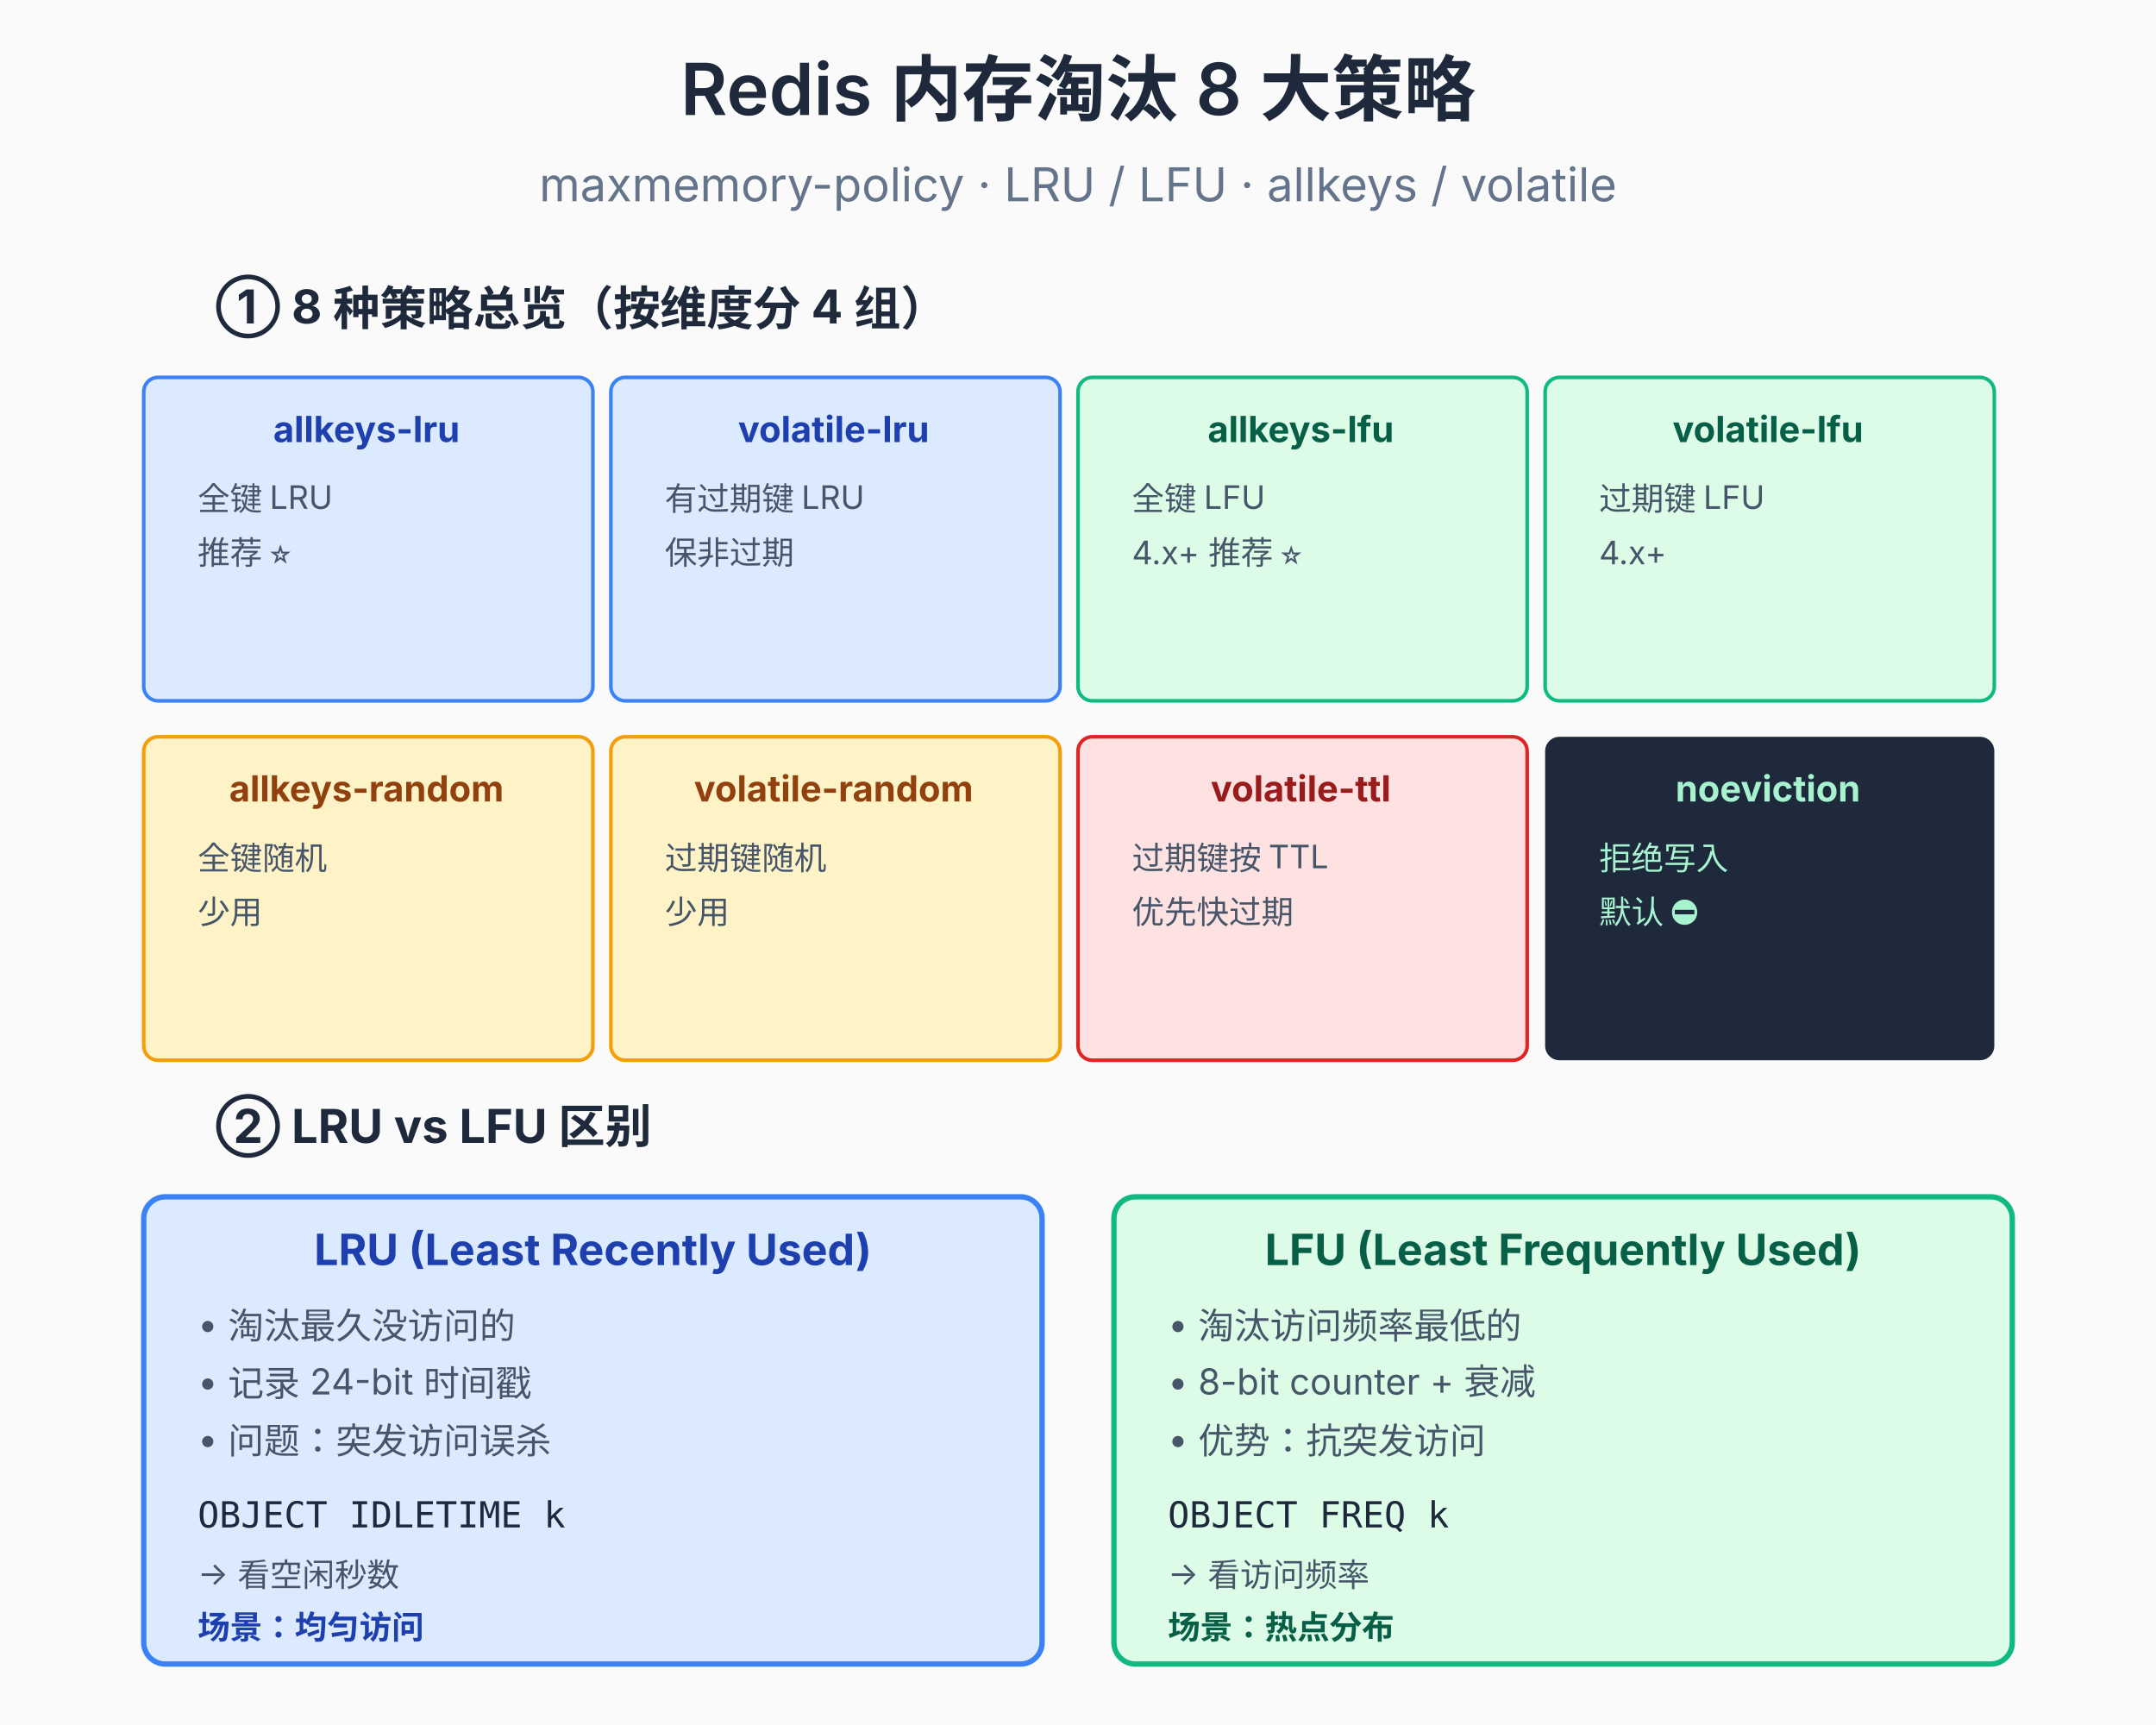
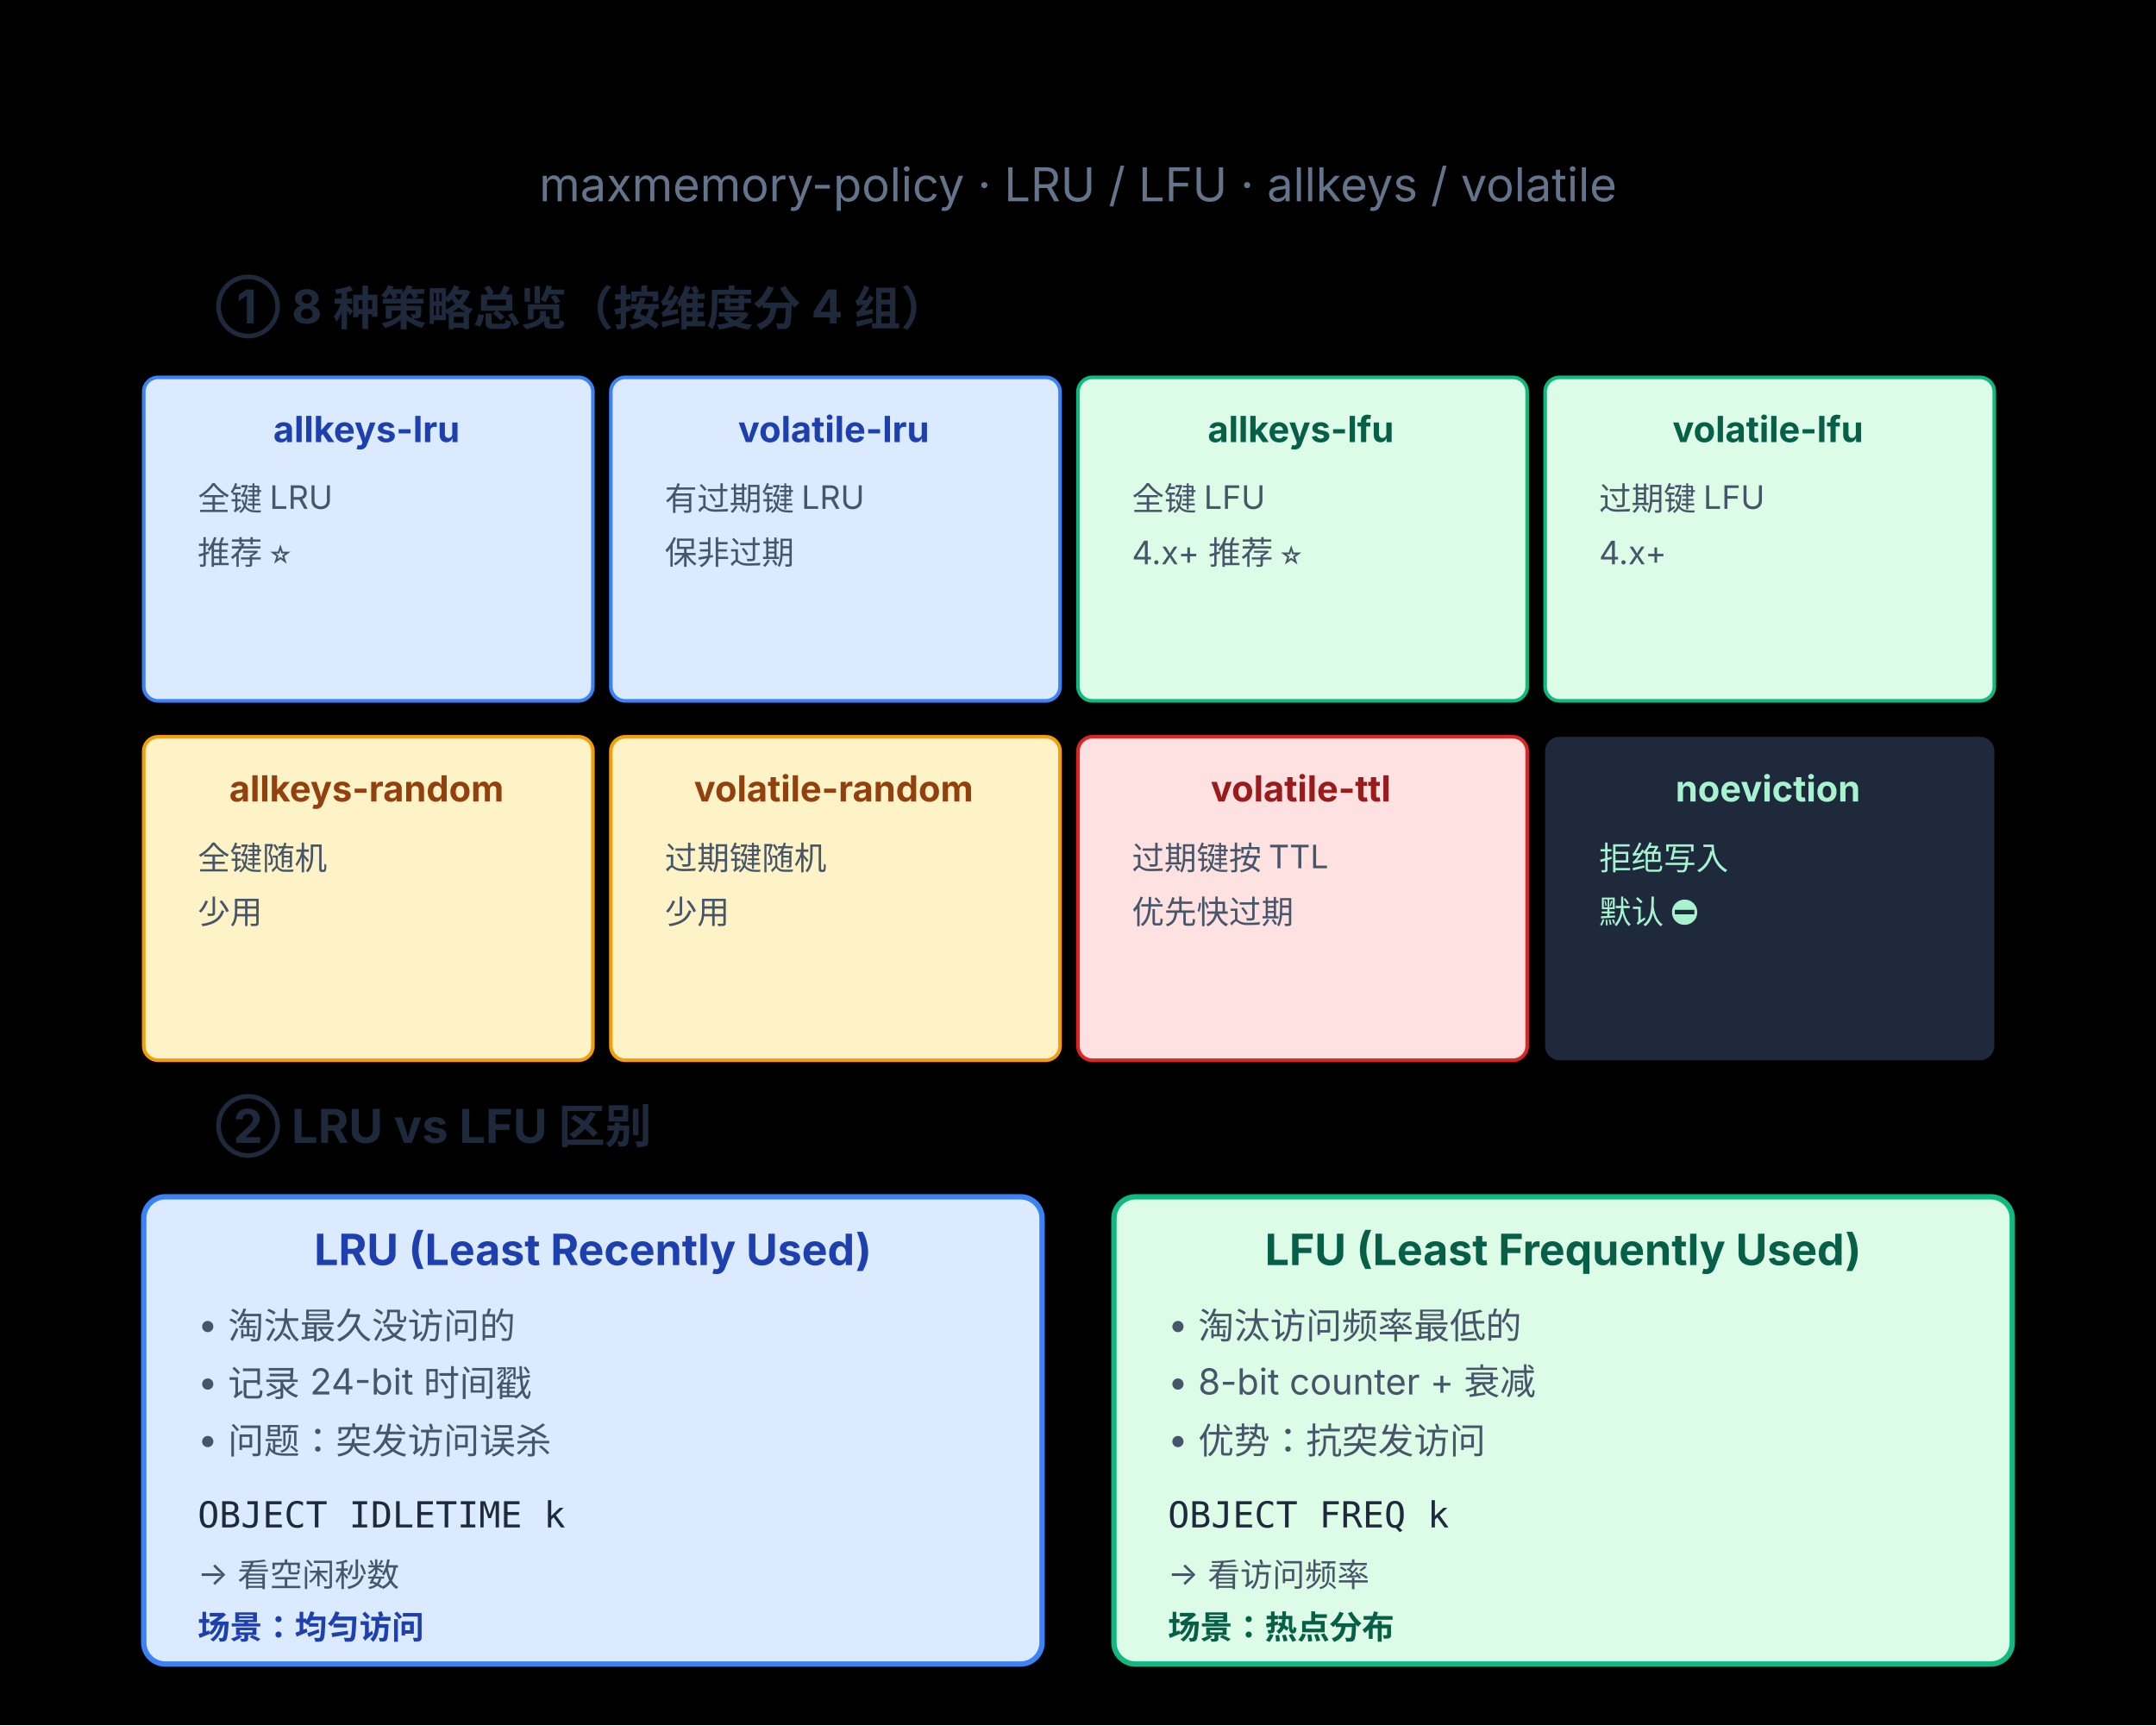
<svg xmlns="http://www.w3.org/2000/svg" viewBox="0 0 600 480" font-family="-apple-system,BlinkMacSystemFont,'PingFang SC',sans-serif">
  <defs>
    <marker id="arr" viewBox="0 0 10 10" refX="8" refY="5" markerWidth="6" markerHeight="6" orient="auto-start-reverse">
      <path d="M0,0 L10,5 L0,10 z" fill="#64748b" />
    </marker>
  </defs>
-   <rect width="600" height="480" fill="#fafafa" />
-   <text x="300" y="32" text-anchor="middle" font-size="20" font-weight="600" fill="#1e293b">Redis 内存淘汰 8 大策略</text>
+   <rect class="at-svg-bg" width="600" height="480" />
+   <text class="at-svg-title" x="300" y="32" text-anchor="middle" font-size="20" font-weight="600">Redis 内存淘汰 8 大策略</text>
  <text x="300" y="56" text-anchor="middle" font-size="13" fill="#64748b">maxmemory-policy · LRU / LFU · allkeys / volatile</text>
  <g>
    <text x="60" y="90" font-size="13" font-weight="700" fill="#1e293b">① 8 种策略总览（按维度分 4 组）</text>
    <rect x="40" y="105" width="125" height="90" rx="4" fill="#dbeafe" stroke="#3b82f6" />
    <text x="102" y="123" text-anchor="middle" font-size="10" font-weight="700" fill="#1e40af">allkeys-lru</text>
    <text x="55" y="142" font-size="9" fill="#475569">全键 LRU</text>
    <text x="55" y="157" font-size="9" fill="#475569">推荐 ⭐</text>
    <rect x="170" y="105" width="125" height="90" rx="4" fill="#dbeafe" stroke="#3b82f6" />
    <text x="232" y="123" text-anchor="middle" font-size="10" font-weight="700" fill="#1e40af">volatile-lru</text>
    <text x="185" y="142" font-size="9" fill="#475569">有过期键 LRU</text>
    <text x="185" y="157" font-size="9" fill="#475569">保非过期</text>
    <rect x="300" y="105" width="125" height="90" rx="4" fill="#dcfce7" stroke="#10b981" />
    <text x="362" y="123" text-anchor="middle" font-size="10" font-weight="700" fill="#065f46">allkeys-lfu</text>
    <text x="315" y="142" font-size="9" fill="#475569">全键 LFU</text>
    <text x="315" y="157" font-size="9" fill="#475569">4.x+ 推荐 ⭐</text>
    <rect x="430" y="105" width="125" height="90" rx="4" fill="#dcfce7" stroke="#10b981" />
    <text x="492" y="123" text-anchor="middle" font-size="10" font-weight="700" fill="#065f46">volatile-lfu</text>
    <text x="445" y="142" font-size="9" fill="#475569">过期键 LFU</text>
    <text x="445" y="157" font-size="9" fill="#475569">4.x+</text>
    <rect x="40" y="205" width="125" height="90" rx="4" fill="#fef3c7" stroke="#f59e0b" />
    <text x="102" y="223" text-anchor="middle" font-size="10" font-weight="700" fill="#92400e">allkeys-random</text>
    <text x="55" y="242" font-size="9" fill="#475569">全键随机</text>
    <text x="55" y="257" font-size="9" fill="#475569">少用</text>
    <rect x="170" y="205" width="125" height="90" rx="4" fill="#fef3c7" stroke="#f59e0b" />
    <text x="232" y="223" text-anchor="middle" font-size="10" font-weight="700" fill="#92400e">volatile-random</text>
    <text x="185" y="242" font-size="9" fill="#475569">过期键随机</text>
    <text x="185" y="257" font-size="9" fill="#475569">少用</text>
    <rect x="300" y="205" width="125" height="90" rx="4" fill="#fee2e2" stroke="#dc2626" />
    <text x="362" y="223" text-anchor="middle" font-size="10" font-weight="700" fill="#991b1b">volatile-ttl</text>
    <text x="315" y="242" font-size="9" fill="#475569">过期键按 TTL</text>
    <text x="315" y="257" font-size="9" fill="#475569">优先快过期</text>
    <rect x="430" y="205" width="125" height="90" rx="4" fill="#1e293b" />
    <text x="492" y="223" text-anchor="middle" font-size="10" font-weight="700" fill="#a7f3d0">noeviction</text>
    <text x="445" y="242" font-size="9" fill="#a7f3d0">拒绝写入</text>
    <text x="445" y="257" font-size="9" fill="#a7f3d0">默认 ⛔</text>
  </g>
  <g>
    <text x="60" y="318" font-size="13" font-weight="700" fill="#1e293b">② LRU vs LFU 区别</text>
    <rect x="40" y="333" width="250" height="130" rx="6" fill="#dbeafe" stroke="#3b82f6" stroke-width="1.5" />
    <text x="165" y="352" text-anchor="middle" font-size="12" font-weight="700" fill="#1e40af">LRU (Least Recently Used)</text>
    <text x="55" y="372" font-size="10" fill="#475569">• 淘汰最久没访问的</text>
    <text x="55" y="388" font-size="10" fill="#475569">• 记录 24-bit 时间戳</text>
    <text x="55" y="404" font-size="10" fill="#475569">• 问题：突发访问误杀</text>
    <text x="55" y="425" font-size="10" font-family="monospace" fill="#1e293b">OBJECT IDLETIME k</text>
    <text x="55" y="441" font-size="9" fill="#475569">→ 看空闲秒数</text>
    <text x="55" y="456" font-size="9" font-weight="700" fill="#1e40af">场景：均匀访问</text>
    <rect x="310" y="333" width="250" height="130" rx="6" fill="#dcfce7" stroke="#10b981" stroke-width="1.5" />
    <text x="435" y="352" text-anchor="middle" font-size="12" font-weight="700" fill="#065f46">LFU (Least Frequently Used)</text>
    <text x="325" y="372" font-size="10" fill="#475569">• 淘汰访问频率最低的</text>
    <text x="325" y="388" font-size="10" fill="#475569">• 8-bit counter + 衰减</text>
    <text x="325" y="404" font-size="10" fill="#475569">• 优势：抗突发访问</text>
    <text x="325" y="425" font-size="10" font-family="monospace" fill="#1e293b">OBJECT FREQ k</text>
    <text x="325" y="441" font-size="9" fill="#475569">→ 看访问频率</text>
    <text x="325" y="456" font-size="9" font-weight="700" fill="#065f46">场景：热点分布</text>
  </g>
</svg>
